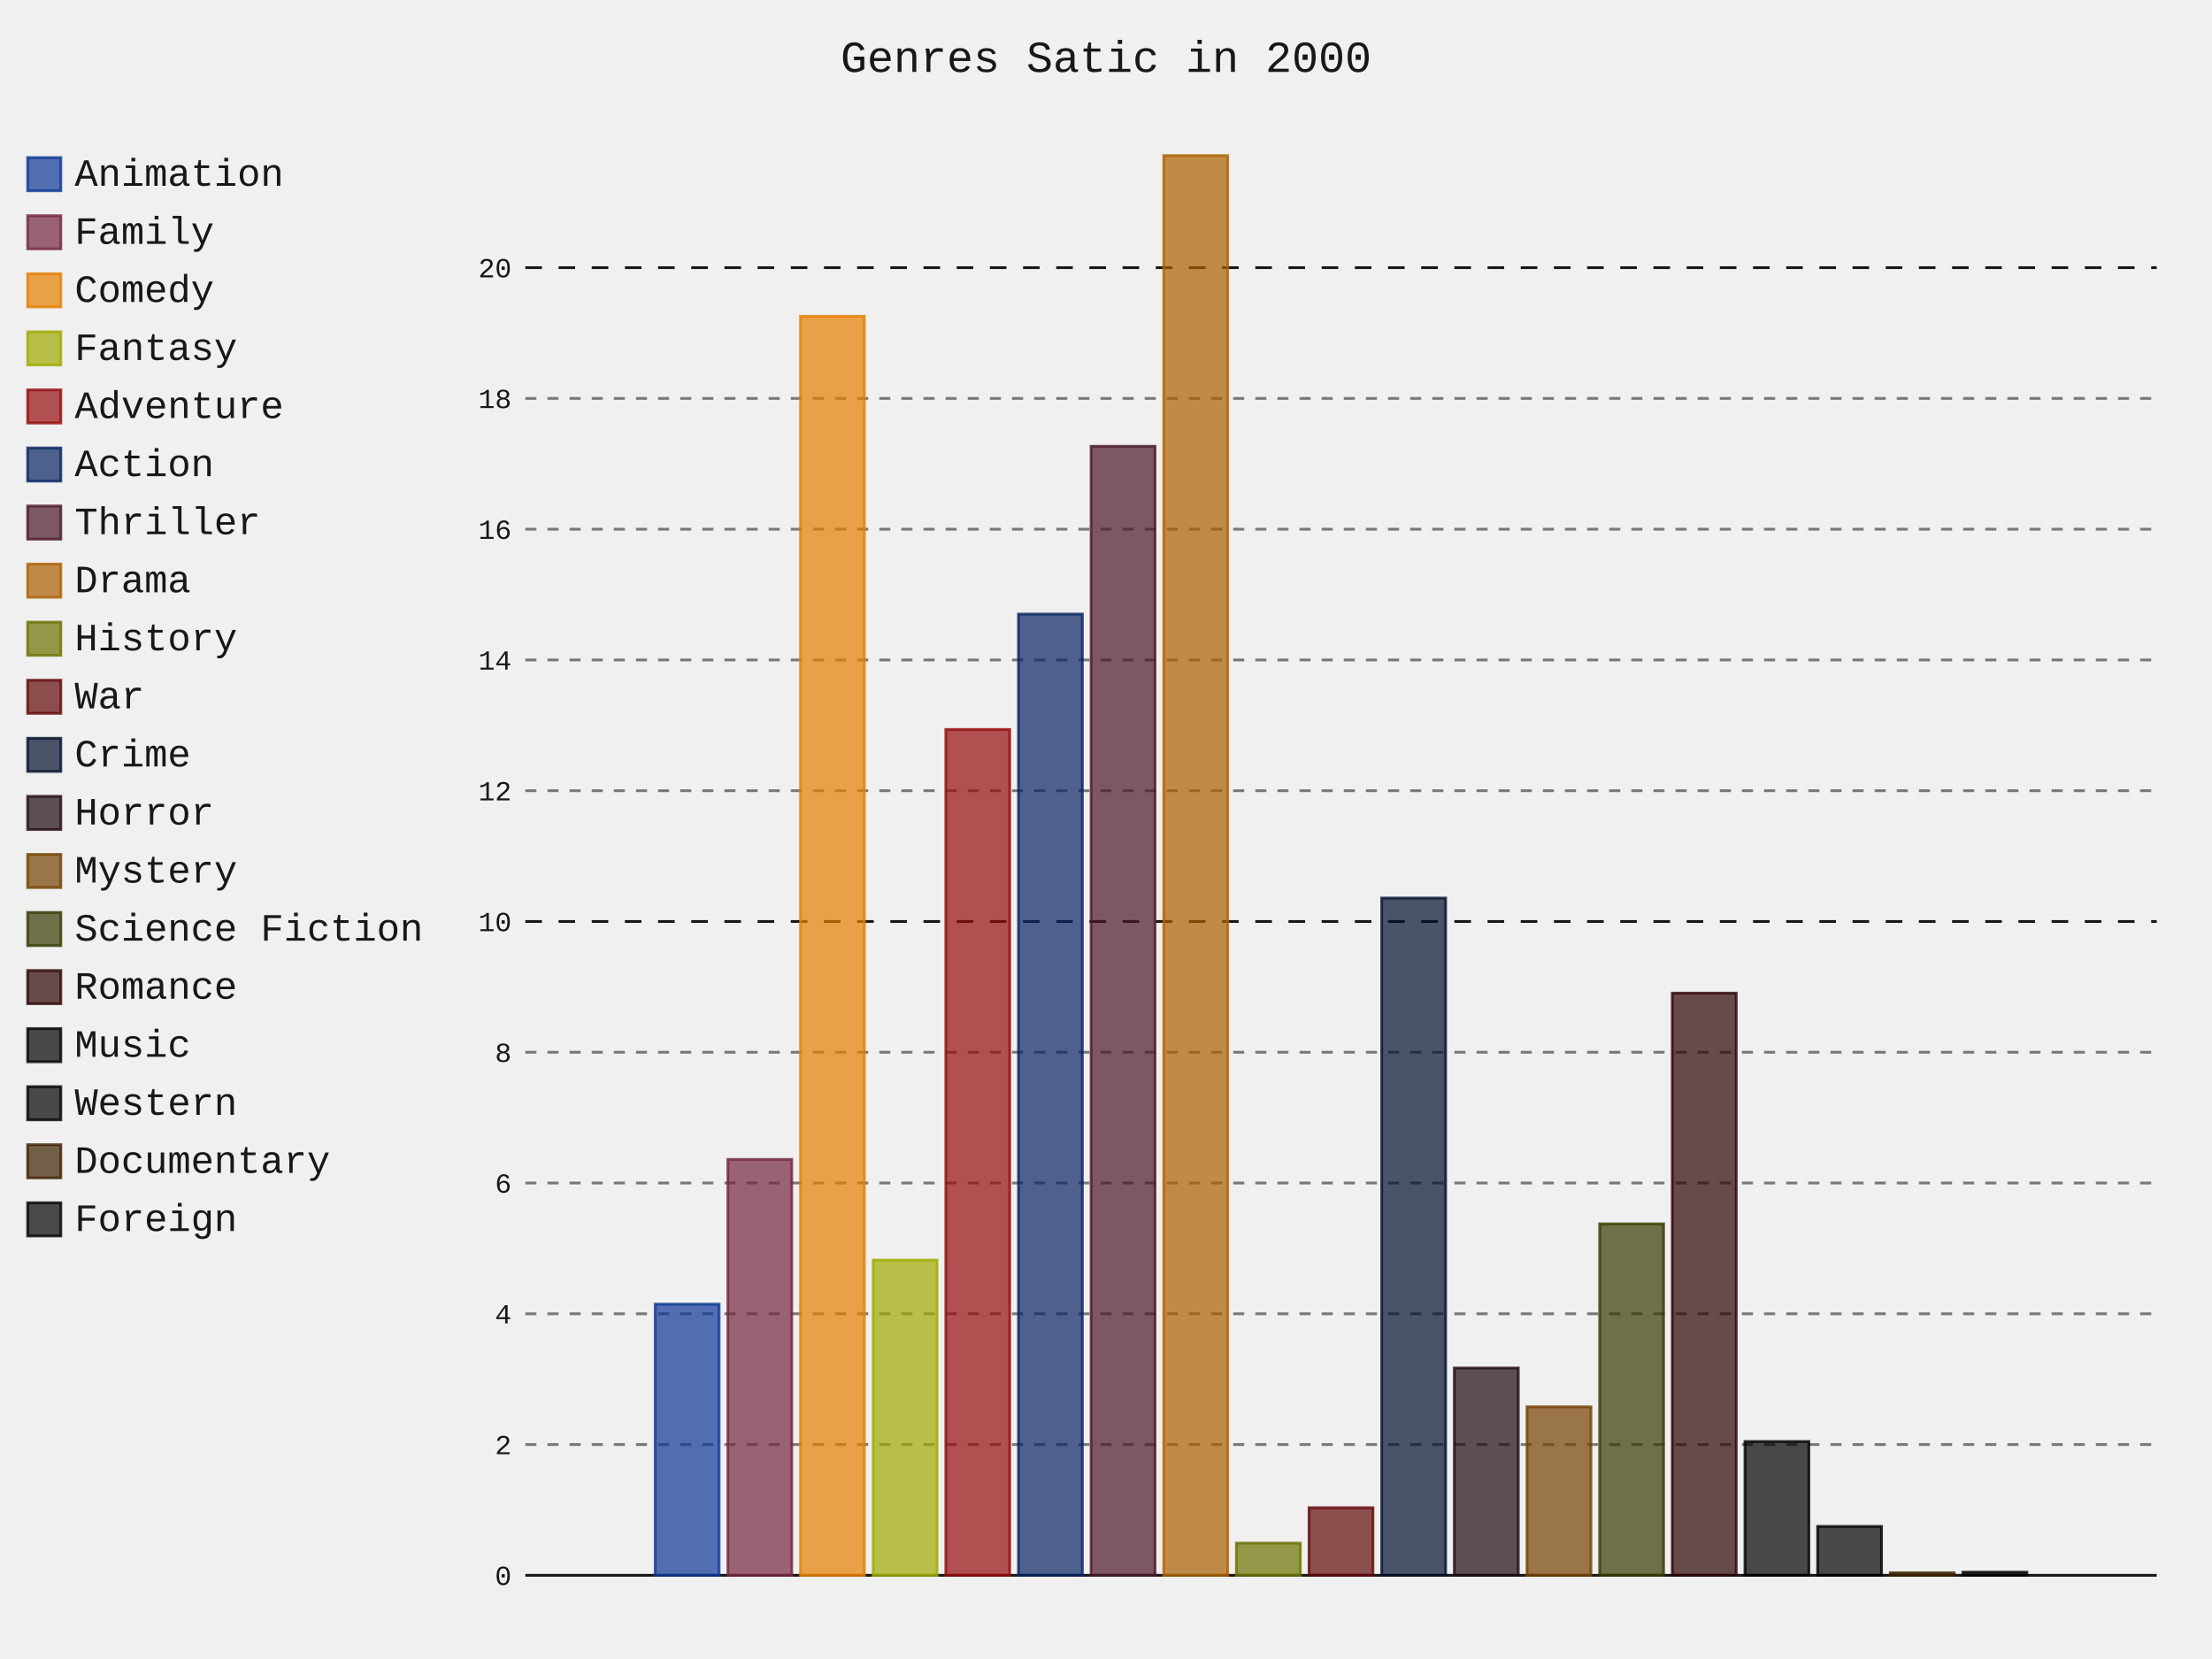
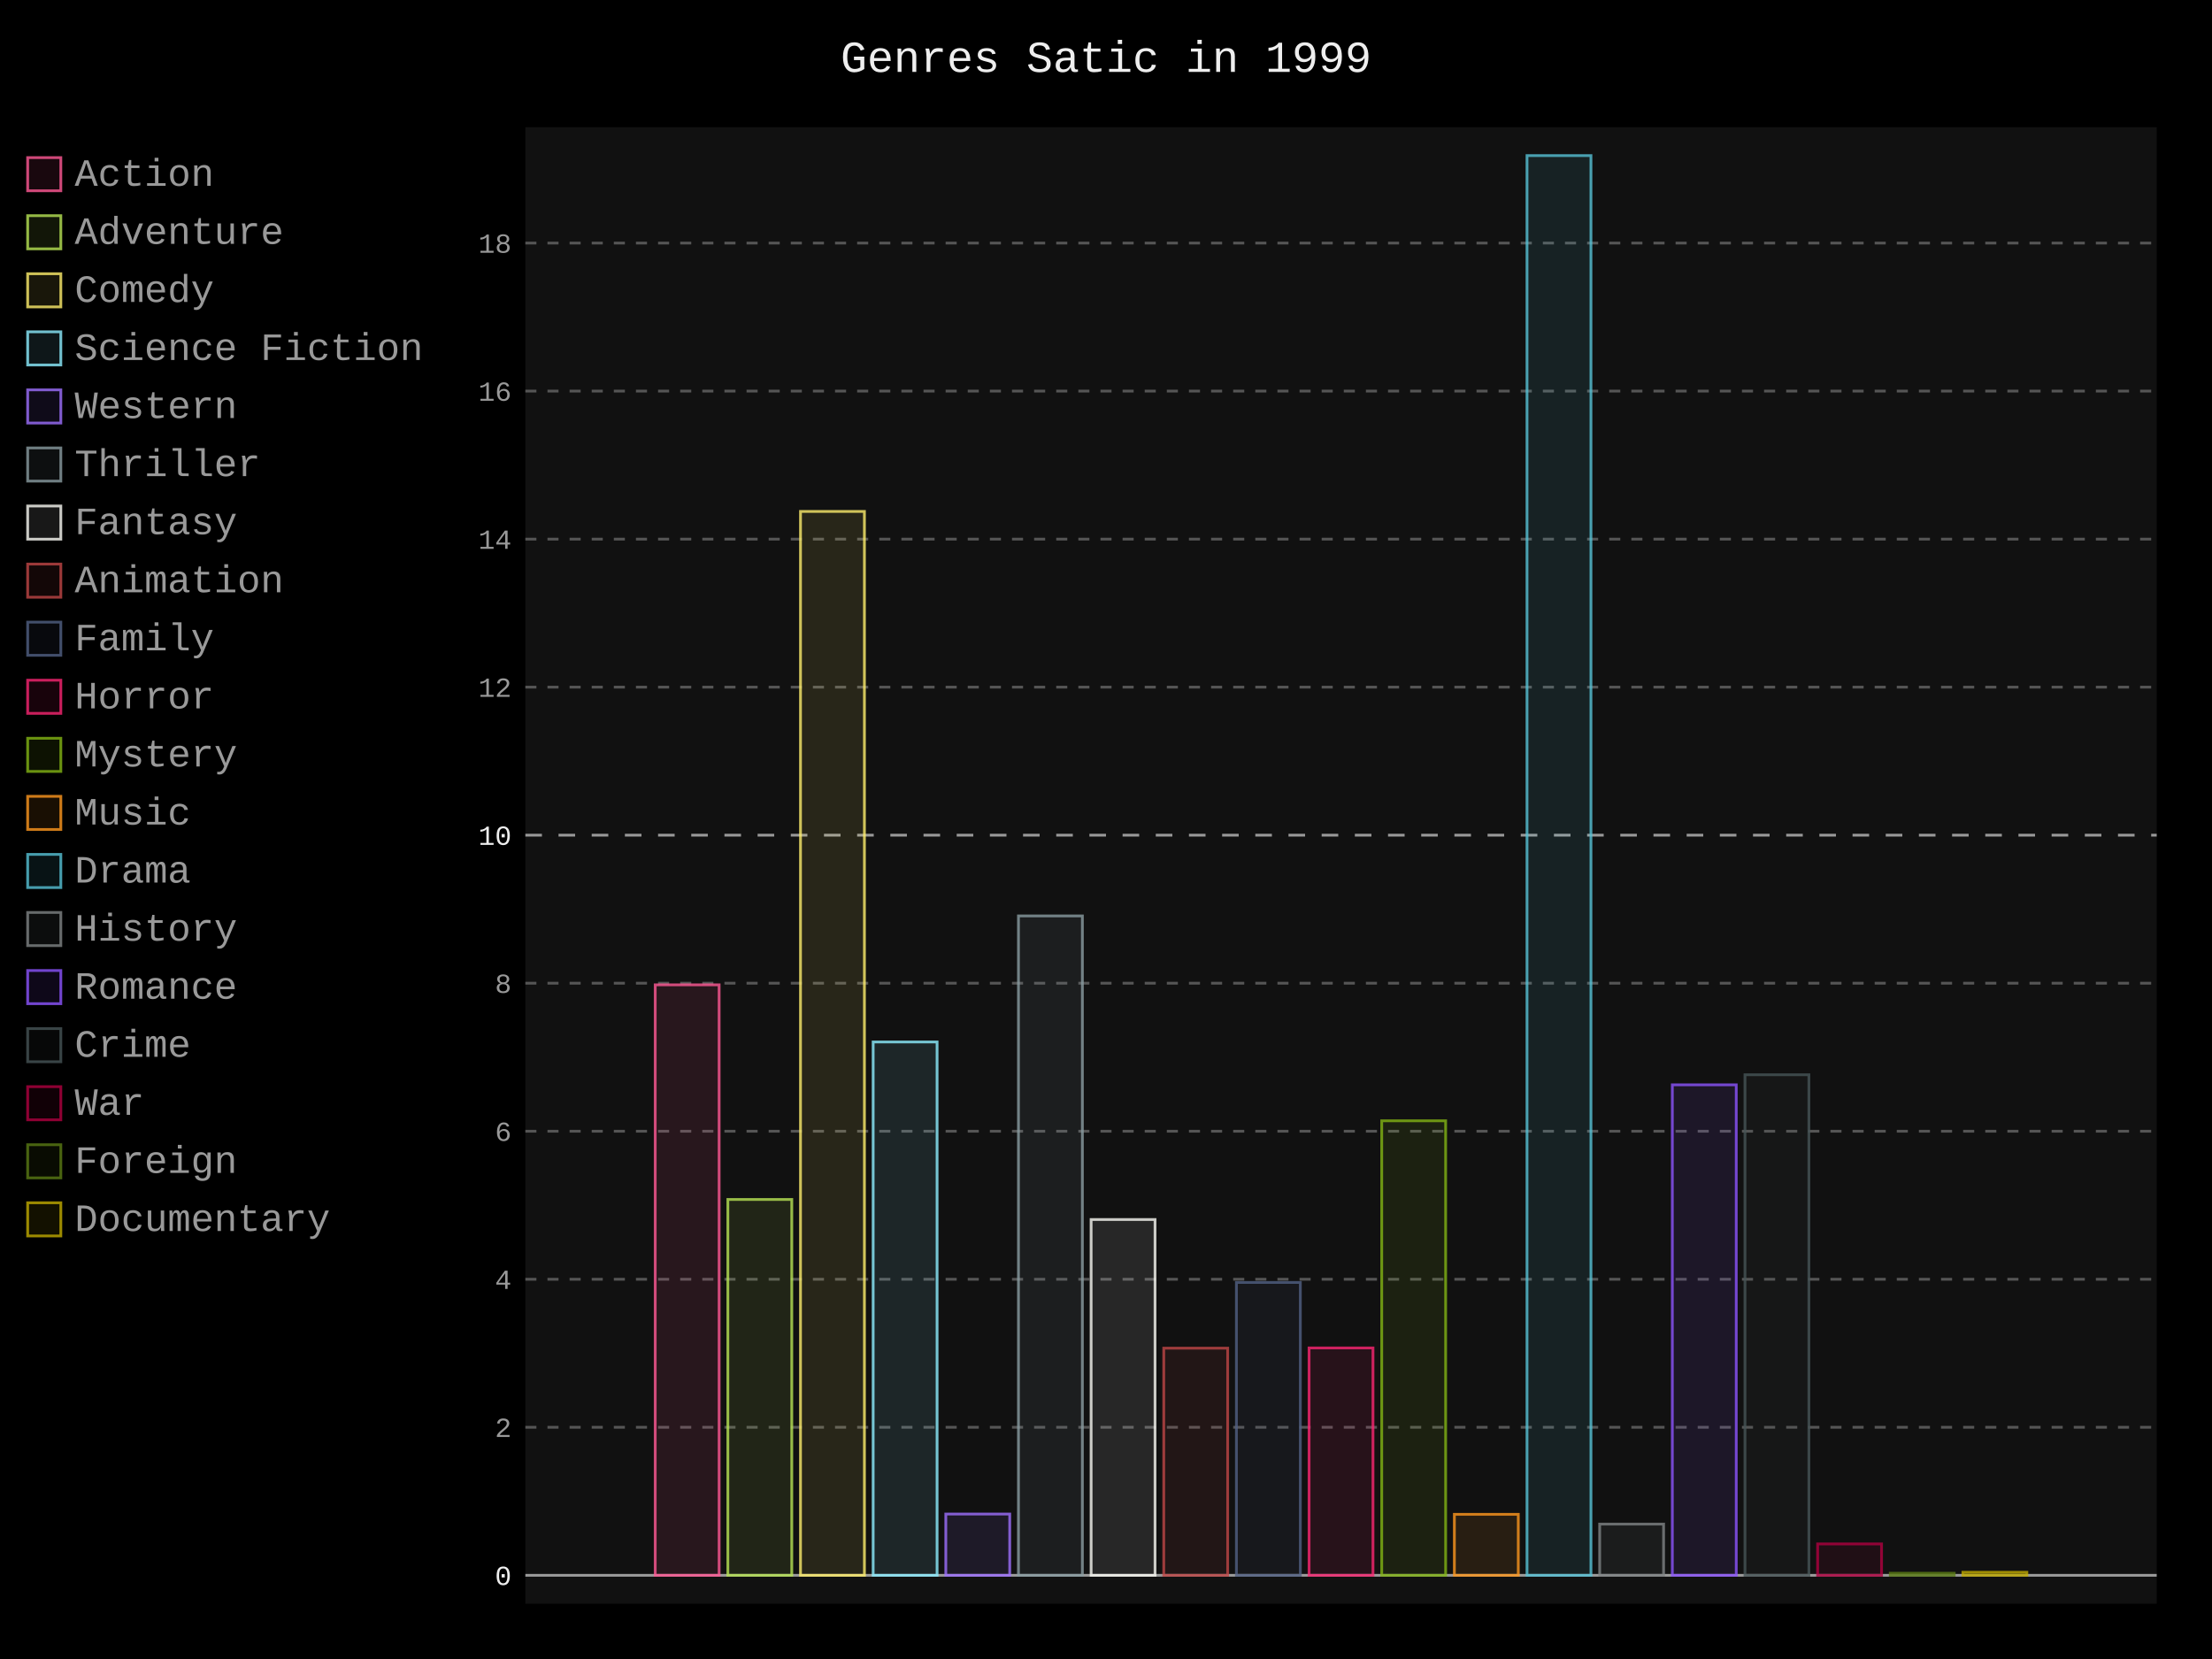
- <svg xmlns="http://www.w3.org/2000/svg" class="pygal-chart" id="chart-65fe7a00-359a-4807-9373-be10d2ad45ed" viewBox="0 0 800 600">
+ <svg xmlns="http://www.w3.org/2000/svg" class="pygal-chart" id="chart-8334d87b-c65d-4795-a3d1-0f77dc549c1e" viewBox="0 0 800 600">
  <defs>
-     <style type="text/css">#chart-65fe7a00-359a-4807-9373-be10d2ad45ed{-webkit-user-select:none;-webkit-font-smoothing:antialiased;font-family:Consolas,"Liberation Mono",Menlo,Courier,monospace}#chart-65fe7a00-359a-4807-9373-be10d2ad45ed .title{font-family:Consolas,"Liberation Mono",Menlo,Courier,monospace;font-size:16px}#chart-65fe7a00-359a-4807-9373-be10d2ad45ed .legends .legend text{font-family:Consolas,"Liberation Mono",Menlo,Courier,monospace;font-size:14px}#chart-65fe7a00-359a-4807-9373-be10d2ad45ed .axis text{font-family:Consolas,"Liberation Mono",Menlo,Courier,monospace;font-size:10px}#chart-65fe7a00-359a-4807-9373-be10d2ad45ed .axis text.major{font-family:Consolas,"Liberation Mono",Menlo,Courier,monospace;font-size:10px}#chart-65fe7a00-359a-4807-9373-be10d2ad45ed .text-overlay text.value{font-family:Consolas,"Liberation Mono",Menlo,Courier,monospace;font-size:16px}#chart-65fe7a00-359a-4807-9373-be10d2ad45ed .text-overlay text.label{font-family:Consolas,"Liberation Mono",Menlo,Courier,monospace;font-size:10px}#chart-65fe7a00-359a-4807-9373-be10d2ad45ed .tooltip{font-family:Consolas,"Liberation Mono",Menlo,Courier,monospace;font-size:14px}#chart-65fe7a00-359a-4807-9373-be10d2ad45ed text.no_data{font-family:Consolas,"Liberation Mono",Menlo,Courier,monospace;font-size:64px}
- #chart-65fe7a00-359a-4807-9373-be10d2ad45ed{background-color:transparent}#chart-65fe7a00-359a-4807-9373-be10d2ad45ed path,#chart-65fe7a00-359a-4807-9373-be10d2ad45ed line,#chart-65fe7a00-359a-4807-9373-be10d2ad45ed rect,#chart-65fe7a00-359a-4807-9373-be10d2ad45ed circle{-webkit-transition:150ms;-moz-transition:150ms;transition:150ms}#chart-65fe7a00-359a-4807-9373-be10d2ad45ed .graph &gt; .background{fill:transparent}#chart-65fe7a00-359a-4807-9373-be10d2ad45ed .plot &gt; .background{fill:rgba(240,240,240,0.7)}#chart-65fe7a00-359a-4807-9373-be10d2ad45ed .graph{fill:rgba(0,0,0,0.9)}#chart-65fe7a00-359a-4807-9373-be10d2ad45ed text.no_data{fill:rgba(0,0,0,0.9)}#chart-65fe7a00-359a-4807-9373-be10d2ad45ed .title{fill:rgba(0,0,0,0.9)}#chart-65fe7a00-359a-4807-9373-be10d2ad45ed .legends .legend text{fill:rgba(0,0,0,0.9)}#chart-65fe7a00-359a-4807-9373-be10d2ad45ed .legends .legend:hover text{fill:rgba(0,0,0,0.9)}#chart-65fe7a00-359a-4807-9373-be10d2ad45ed .axis .line{stroke:rgba(0,0,0,0.9)}#chart-65fe7a00-359a-4807-9373-be10d2ad45ed .axis .guide.line{stroke:rgba(0,0,0,0.5)}#chart-65fe7a00-359a-4807-9373-be10d2ad45ed .axis .major.line{stroke:rgba(0,0,0,0.9)}#chart-65fe7a00-359a-4807-9373-be10d2ad45ed .axis text.major{fill:rgba(0,0,0,0.9)}#chart-65fe7a00-359a-4807-9373-be10d2ad45ed .axis.y .guides:hover .guide.line,#chart-65fe7a00-359a-4807-9373-be10d2ad45ed .line-graph .axis.x .guides:hover .guide.line,#chart-65fe7a00-359a-4807-9373-be10d2ad45ed .stackedline-graph .axis.x .guides:hover .guide.line,#chart-65fe7a00-359a-4807-9373-be10d2ad45ed .xy-graph .axis.x .guides:hover .guide.line{stroke:rgba(0,0,0,0.9)}#chart-65fe7a00-359a-4807-9373-be10d2ad45ed .axis .guides:hover text{fill:rgba(0,0,0,0.9)}#chart-65fe7a00-359a-4807-9373-be10d2ad45ed .reactive{fill-opacity:.7;stroke-opacity:.8}#chart-65fe7a00-359a-4807-9373-be10d2ad45ed .ci{stroke:rgba(0,0,0,0.9)}#chart-65fe7a00-359a-4807-9373-be10d2ad45ed .reactive.active,#chart-65fe7a00-359a-4807-9373-be10d2ad45ed .active .reactive{fill-opacity:.8;stroke-opacity:.9;stroke-width:4}#chart-65fe7a00-359a-4807-9373-be10d2ad45ed .ci .reactive.active{stroke-width:1.5}#chart-65fe7a00-359a-4807-9373-be10d2ad45ed .series text{fill:rgba(0,0,0,0.9)}#chart-65fe7a00-359a-4807-9373-be10d2ad45ed .tooltip rect{fill:rgba(240,240,240,0.7);stroke:rgba(0,0,0,0.9);-webkit-transition:opacity 150ms;-moz-transition:opacity 150ms;transition:opacity 150ms}#chart-65fe7a00-359a-4807-9373-be10d2ad45ed .tooltip .label{fill:rgba(0,0,0,0.9)}#chart-65fe7a00-359a-4807-9373-be10d2ad45ed .tooltip .label{fill:rgba(0,0,0,0.9)}#chart-65fe7a00-359a-4807-9373-be10d2ad45ed .tooltip .legend{font-size:.8em;fill:rgba(0,0,0,0.5)}#chart-65fe7a00-359a-4807-9373-be10d2ad45ed .tooltip .x_label{font-size:.6em;fill:rgba(0,0,0,0.9)}#chart-65fe7a00-359a-4807-9373-be10d2ad45ed .tooltip .xlink{font-size:.5em;text-decoration:underline}#chart-65fe7a00-359a-4807-9373-be10d2ad45ed .tooltip .value{font-size:1.5em}#chart-65fe7a00-359a-4807-9373-be10d2ad45ed .bound{font-size:.5em}#chart-65fe7a00-359a-4807-9373-be10d2ad45ed .max-value{font-size:.75em;fill:rgba(0,0,0,0.5)}#chart-65fe7a00-359a-4807-9373-be10d2ad45ed .map-element{fill:rgba(240,240,240,0.7);stroke:rgba(0,0,0,0.5) !important}#chart-65fe7a00-359a-4807-9373-be10d2ad45ed .map-element .reactive{fill-opacity:inherit;stroke-opacity:inherit}#chart-65fe7a00-359a-4807-9373-be10d2ad45ed .color-0,#chart-65fe7a00-359a-4807-9373-be10d2ad45ed .color-0 a:visited{stroke:rgb(12,55,149);fill:rgb(12,55,149)}#chart-65fe7a00-359a-4807-9373-be10d2ad45ed .color-1,#chart-65fe7a00-359a-4807-9373-be10d2ad45ed .color-1 a:visited{stroke:rgb(117,38,65);fill:rgb(117,38,65)}#chart-65fe7a00-359a-4807-9373-be10d2ad45ed .color-2,#chart-65fe7a00-359a-4807-9373-be10d2ad45ed .color-2 a:visited{stroke:rgb(228,127,0);fill:rgb(228,127,0)}#chart-65fe7a00-359a-4807-9373-be10d2ad45ed .color-3,#chart-65fe7a00-359a-4807-9373-be10d2ad45ed .color-3 a:visited{stroke:rgb(159,170,0);fill:rgb(159,170,0)}#chart-65fe7a00-359a-4807-9373-be10d2ad45ed .color-4,#chart-65fe7a00-359a-4807-9373-be10d2ad45ed .color-4 a:visited{stroke:rgb(149,12,12);fill:rgb(149,12,12)}#chart-65fe7a00-359a-4807-9373-be10d2ad45ed .color-5,#chart-65fe7a00-359a-4807-9373-be10d2ad45ed .color-5 a:visited{stroke:rgb(8,36,97);fill:rgb(8,36,97)}#chart-65fe7a00-359a-4807-9373-be10d2ad45ed .color-6,#chart-65fe7a00-359a-4807-9373-be10d2ad45ed .color-6 a:visited{stroke:rgb(75,24,41);fill:rgb(75,24,41)}#chart-65fe7a00-359a-4807-9373-be10d2ad45ed .color-7,#chart-65fe7a00-359a-4807-9373-be10d2ad45ed .color-7 a:visited{stroke:rgb(172,96,0);fill:rgb(172,96,0)}#chart-65fe7a00-359a-4807-9373-be10d2ad45ed .color-8,#chart-65fe7a00-359a-4807-9373-be10d2ad45ed .color-8 a:visited{stroke:rgb(107,114,0);fill:rgb(107,114,0)}#chart-65fe7a00-359a-4807-9373-be10d2ad45ed .color-9,#chart-65fe7a00-359a-4807-9373-be10d2ad45ed .color-9 a:visited{stroke:rgb(97,8,8);fill:rgb(97,8,8)}#chart-65fe7a00-359a-4807-9373-be10d2ad45ed .color-10,#chart-65fe7a00-359a-4807-9373-be10d2ad45ed .color-10 a:visited{stroke:rgb(4,17,45);fill:rgb(4,17,45)}#chart-65fe7a00-359a-4807-9373-be10d2ad45ed .color-11,#chart-65fe7a00-359a-4807-9373-be10d2ad45ed .color-11 a:visited{stroke:rgb(32,10,18);fill:rgb(32,10,18)}#chart-65fe7a00-359a-4807-9373-be10d2ad45ed .color-12,#chart-65fe7a00-359a-4807-9373-be10d2ad45ed .color-12 a:visited{stroke:rgb(116,65,0);fill:rgb(116,65,0)}#chart-65fe7a00-359a-4807-9373-be10d2ad45ed .color-13,#chart-65fe7a00-359a-4807-9373-be10d2ad45ed .color-13 a:visited{stroke:rgb(54,58,0);fill:rgb(54,58,0)}#chart-65fe7a00-359a-4807-9373-be10d2ad45ed .color-14,#chart-65fe7a00-359a-4807-9373-be10d2ad45ed .color-14 a:visited{stroke:rgb(45,4,4);fill:rgb(45,4,4)}#chart-65fe7a00-359a-4807-9373-be10d2ad45ed .color-15,#chart-65fe7a00-359a-4807-9373-be10d2ad45ed .color-15 a:visited{stroke:rgb(0,0,0);fill:rgb(0,0,0)}#chart-65fe7a00-359a-4807-9373-be10d2ad45ed .color-16,#chart-65fe7a00-359a-4807-9373-be10d2ad45ed .color-16 a:visited{stroke:rgb(0,0,0);fill:rgb(0,0,0)}#chart-65fe7a00-359a-4807-9373-be10d2ad45ed .color-17,#chart-65fe7a00-359a-4807-9373-be10d2ad45ed .color-17 a:visited{stroke:rgb(60,33,0);fill:rgb(60,33,0)}#chart-65fe7a00-359a-4807-9373-be10d2ad45ed .color-18,#chart-65fe7a00-359a-4807-9373-be10d2ad45ed .color-18 a:visited{stroke:rgb(2,2,0);fill:rgb(2,2,0)}#chart-65fe7a00-359a-4807-9373-be10d2ad45ed .text-overlay .color-0 text{fill:black}#chart-65fe7a00-359a-4807-9373-be10d2ad45ed .text-overlay .color-1 text{fill:black}#chart-65fe7a00-359a-4807-9373-be10d2ad45ed .text-overlay .color-2 text{fill:black}#chart-65fe7a00-359a-4807-9373-be10d2ad45ed .text-overlay .color-3 text{fill:black}#chart-65fe7a00-359a-4807-9373-be10d2ad45ed .text-overlay .color-4 text{fill:black}#chart-65fe7a00-359a-4807-9373-be10d2ad45ed .text-overlay .color-5 text{fill:black}#chart-65fe7a00-359a-4807-9373-be10d2ad45ed .text-overlay .color-6 text{fill:black}#chart-65fe7a00-359a-4807-9373-be10d2ad45ed .text-overlay .color-7 text{fill:black}#chart-65fe7a00-359a-4807-9373-be10d2ad45ed .text-overlay .color-8 text{fill:black}#chart-65fe7a00-359a-4807-9373-be10d2ad45ed .text-overlay .color-9 text{fill:black}#chart-65fe7a00-359a-4807-9373-be10d2ad45ed .text-overlay .color-10 text{fill:white}#chart-65fe7a00-359a-4807-9373-be10d2ad45ed .text-overlay .color-11 text{fill:white}#chart-65fe7a00-359a-4807-9373-be10d2ad45ed .text-overlay .color-12 text{fill:black}#chart-65fe7a00-359a-4807-9373-be10d2ad45ed .text-overlay .color-13 text{fill:white}#chart-65fe7a00-359a-4807-9373-be10d2ad45ed .text-overlay .color-14 text{fill:white}#chart-65fe7a00-359a-4807-9373-be10d2ad45ed .text-overlay .color-15 text{fill:white}#chart-65fe7a00-359a-4807-9373-be10d2ad45ed .text-overlay .color-16 text{fill:white}#chart-65fe7a00-359a-4807-9373-be10d2ad45ed .text-overlay .color-17 text{fill:white}#chart-65fe7a00-359a-4807-9373-be10d2ad45ed .text-overlay .color-18 text{fill:white}
- #chart-65fe7a00-359a-4807-9373-be10d2ad45ed text.no_data{text-anchor:middle}#chart-65fe7a00-359a-4807-9373-be10d2ad45ed .guide.line{fill:none}#chart-65fe7a00-359a-4807-9373-be10d2ad45ed .centered{text-anchor:middle}#chart-65fe7a00-359a-4807-9373-be10d2ad45ed .title{text-anchor:middle}#chart-65fe7a00-359a-4807-9373-be10d2ad45ed .legends .legend text{fill-opacity:1}#chart-65fe7a00-359a-4807-9373-be10d2ad45ed .axis.x text{text-anchor:middle}#chart-65fe7a00-359a-4807-9373-be10d2ad45ed .axis.x:not(.web) text[transform]{text-anchor:start}#chart-65fe7a00-359a-4807-9373-be10d2ad45ed .axis.x:not(.web) text[transform].backwards{text-anchor:end}#chart-65fe7a00-359a-4807-9373-be10d2ad45ed .axis.y text{text-anchor:end}#chart-65fe7a00-359a-4807-9373-be10d2ad45ed .axis.y text[transform].backwards{text-anchor:start}#chart-65fe7a00-359a-4807-9373-be10d2ad45ed .axis.y2 text{text-anchor:start}#chart-65fe7a00-359a-4807-9373-be10d2ad45ed .axis.y2 text[transform].backwards{text-anchor:end}#chart-65fe7a00-359a-4807-9373-be10d2ad45ed .axis .guide.line{stroke-dasharray:4,4}#chart-65fe7a00-359a-4807-9373-be10d2ad45ed .axis .major.guide.line{stroke-dasharray:6,6}#chart-65fe7a00-359a-4807-9373-be10d2ad45ed .horizontal .axis.y .guide.line,#chart-65fe7a00-359a-4807-9373-be10d2ad45ed .horizontal .axis.y2 .guide.line,#chart-65fe7a00-359a-4807-9373-be10d2ad45ed .vertical .axis.x .guide.line{opacity:0}#chart-65fe7a00-359a-4807-9373-be10d2ad45ed .horizontal .axis.always_show .guide.line,#chart-65fe7a00-359a-4807-9373-be10d2ad45ed .vertical .axis.always_show .guide.line{opacity:1 !important}#chart-65fe7a00-359a-4807-9373-be10d2ad45ed .axis.y .guides:hover .guide.line,#chart-65fe7a00-359a-4807-9373-be10d2ad45ed .axis.y2 .guides:hover .guide.line,#chart-65fe7a00-359a-4807-9373-be10d2ad45ed .axis.x .guides:hover .guide.line{opacity:1}#chart-65fe7a00-359a-4807-9373-be10d2ad45ed .axis .guides:hover text{opacity:1}#chart-65fe7a00-359a-4807-9373-be10d2ad45ed .nofill{fill:none}#chart-65fe7a00-359a-4807-9373-be10d2ad45ed .subtle-fill{fill-opacity:.2}#chart-65fe7a00-359a-4807-9373-be10d2ad45ed .dot{stroke-width:1px;fill-opacity:1}#chart-65fe7a00-359a-4807-9373-be10d2ad45ed .dot.active{stroke-width:5px}#chart-65fe7a00-359a-4807-9373-be10d2ad45ed .dot.negative{fill:transparent}#chart-65fe7a00-359a-4807-9373-be10d2ad45ed text,#chart-65fe7a00-359a-4807-9373-be10d2ad45ed tspan{stroke:none !important}#chart-65fe7a00-359a-4807-9373-be10d2ad45ed .series text.active{opacity:1}#chart-65fe7a00-359a-4807-9373-be10d2ad45ed .tooltip rect{fill-opacity:.95;stroke-width:.5}#chart-65fe7a00-359a-4807-9373-be10d2ad45ed .tooltip text{fill-opacity:1}#chart-65fe7a00-359a-4807-9373-be10d2ad45ed .showable{visibility:hidden}#chart-65fe7a00-359a-4807-9373-be10d2ad45ed .showable.shown{visibility:visible}#chart-65fe7a00-359a-4807-9373-be10d2ad45ed .gauge-background{fill:rgba(229,229,229,1);stroke:none}#chart-65fe7a00-359a-4807-9373-be10d2ad45ed .bg-lines{stroke:transparent;stroke-width:2px}</style>
+     <style type="text/css">#chart-8334d87b-c65d-4795-a3d1-0f77dc549c1e{-webkit-user-select:none;-webkit-font-smoothing:antialiased;font-family:Consolas,"Liberation Mono",Menlo,Courier,monospace}#chart-8334d87b-c65d-4795-a3d1-0f77dc549c1e .title{font-family:Consolas,"Liberation Mono",Menlo,Courier,monospace;font-size:16px}#chart-8334d87b-c65d-4795-a3d1-0f77dc549c1e .legends .legend text{font-family:Consolas,"Liberation Mono",Menlo,Courier,monospace;font-size:14px}#chart-8334d87b-c65d-4795-a3d1-0f77dc549c1e .axis text{font-family:Consolas,"Liberation Mono",Menlo,Courier,monospace;font-size:10px}#chart-8334d87b-c65d-4795-a3d1-0f77dc549c1e .axis text.major{font-family:Consolas,"Liberation Mono",Menlo,Courier,monospace;font-size:10px}#chart-8334d87b-c65d-4795-a3d1-0f77dc549c1e .text-overlay text.value{font-family:Consolas,"Liberation Mono",Menlo,Courier,monospace;font-size:16px}#chart-8334d87b-c65d-4795-a3d1-0f77dc549c1e .text-overlay text.label{font-family:Consolas,"Liberation Mono",Menlo,Courier,monospace;font-size:10px}#chart-8334d87b-c65d-4795-a3d1-0f77dc549c1e .tooltip{font-family:Consolas,"Liberation Mono",Menlo,Courier,monospace;font-size:14px}#chart-8334d87b-c65d-4795-a3d1-0f77dc549c1e text.no_data{font-family:Consolas,"Liberation Mono",Menlo,Courier,monospace;font-size:64px}
+ #chart-8334d87b-c65d-4795-a3d1-0f77dc549c1e{background-color:black}#chart-8334d87b-c65d-4795-a3d1-0f77dc549c1e path,#chart-8334d87b-c65d-4795-a3d1-0f77dc549c1e line,#chart-8334d87b-c65d-4795-a3d1-0f77dc549c1e rect,#chart-8334d87b-c65d-4795-a3d1-0f77dc549c1e circle{-webkit-transition:1s ease-out;-moz-transition:1s ease-out;transition:1s ease-out}#chart-8334d87b-c65d-4795-a3d1-0f77dc549c1e .graph &gt; .background{fill:black}#chart-8334d87b-c65d-4795-a3d1-0f77dc549c1e .plot &gt; .background{fill:#111}#chart-8334d87b-c65d-4795-a3d1-0f77dc549c1e .graph{fill:#999}#chart-8334d87b-c65d-4795-a3d1-0f77dc549c1e text.no_data{fill:#eee}#chart-8334d87b-c65d-4795-a3d1-0f77dc549c1e .title{fill:#eee}#chart-8334d87b-c65d-4795-a3d1-0f77dc549c1e .legends .legend text{fill:#999}#chart-8334d87b-c65d-4795-a3d1-0f77dc549c1e .legends .legend:hover text{fill:#eee}#chart-8334d87b-c65d-4795-a3d1-0f77dc549c1e .axis .line{stroke:#eee}#chart-8334d87b-c65d-4795-a3d1-0f77dc549c1e .axis .guide.line{stroke:#555}#chart-8334d87b-c65d-4795-a3d1-0f77dc549c1e .axis .major.line{stroke:#999}#chart-8334d87b-c65d-4795-a3d1-0f77dc549c1e .axis text.major{fill:#eee}#chart-8334d87b-c65d-4795-a3d1-0f77dc549c1e .axis.y .guides:hover .guide.line,#chart-8334d87b-c65d-4795-a3d1-0f77dc549c1e .line-graph .axis.x .guides:hover .guide.line,#chart-8334d87b-c65d-4795-a3d1-0f77dc549c1e .stackedline-graph .axis.x .guides:hover .guide.line,#chart-8334d87b-c65d-4795-a3d1-0f77dc549c1e .xy-graph .axis.x .guides:hover .guide.line{stroke:#eee}#chart-8334d87b-c65d-4795-a3d1-0f77dc549c1e .axis .guides:hover text{fill:#eee}#chart-8334d87b-c65d-4795-a3d1-0f77dc549c1e .reactive{fill-opacity:.1;stroke-opacity:.8}#chart-8334d87b-c65d-4795-a3d1-0f77dc549c1e .ci{stroke:#999}#chart-8334d87b-c65d-4795-a3d1-0f77dc549c1e .reactive.active,#chart-8334d87b-c65d-4795-a3d1-0f77dc549c1e .active .reactive{fill-opacity:.75;stroke-opacity:.9;stroke-width:4}#chart-8334d87b-c65d-4795-a3d1-0f77dc549c1e .ci .reactive.active{stroke-width:1.5}#chart-8334d87b-c65d-4795-a3d1-0f77dc549c1e .series text{fill:#eee}#chart-8334d87b-c65d-4795-a3d1-0f77dc549c1e .tooltip rect{fill:#111;stroke:#eee;-webkit-transition:opacity 1s ease-out;-moz-transition:opacity 1s ease-out;transition:opacity 1s ease-out}#chart-8334d87b-c65d-4795-a3d1-0f77dc549c1e .tooltip .label{fill:#999}#chart-8334d87b-c65d-4795-a3d1-0f77dc549c1e .tooltip .label{fill:#999}#chart-8334d87b-c65d-4795-a3d1-0f77dc549c1e .tooltip .legend{font-size:.8em;fill:#555}#chart-8334d87b-c65d-4795-a3d1-0f77dc549c1e .tooltip .x_label{font-size:.6em;fill:#eee}#chart-8334d87b-c65d-4795-a3d1-0f77dc549c1e .tooltip .xlink{font-size:.5em;text-decoration:underline}#chart-8334d87b-c65d-4795-a3d1-0f77dc549c1e .tooltip .value{font-size:1.5em}#chart-8334d87b-c65d-4795-a3d1-0f77dc549c1e .bound{font-size:.5em}#chart-8334d87b-c65d-4795-a3d1-0f77dc549c1e .max-value{font-size:.75em;fill:#555}#chart-8334d87b-c65d-4795-a3d1-0f77dc549c1e .map-element{fill:#111;stroke:#555 !important}#chart-8334d87b-c65d-4795-a3d1-0f77dc549c1e .map-element .reactive{fill-opacity:inherit;stroke-opacity:inherit}#chart-8334d87b-c65d-4795-a3d1-0f77dc549c1e .color-0,#chart-8334d87b-c65d-4795-a3d1-0f77dc549c1e .color-0 a:visited{stroke:#ff5995;fill:#ff5995}#chart-8334d87b-c65d-4795-a3d1-0f77dc549c1e .color-1,#chart-8334d87b-c65d-4795-a3d1-0f77dc549c1e .color-1 a:visited{stroke:#b6e354;fill:#b6e354}#chart-8334d87b-c65d-4795-a3d1-0f77dc549c1e .color-2,#chart-8334d87b-c65d-4795-a3d1-0f77dc549c1e .color-2 a:visited{stroke:#feed6c;fill:#feed6c}#chart-8334d87b-c65d-4795-a3d1-0f77dc549c1e .color-3,#chart-8334d87b-c65d-4795-a3d1-0f77dc549c1e .color-3 a:visited{stroke:#8cedff;fill:#8cedff}#chart-8334d87b-c65d-4795-a3d1-0f77dc549c1e .color-4,#chart-8334d87b-c65d-4795-a3d1-0f77dc549c1e .color-4 a:visited{stroke:#9e6ffe;fill:#9e6ffe}#chart-8334d87b-c65d-4795-a3d1-0f77dc549c1e .color-5,#chart-8334d87b-c65d-4795-a3d1-0f77dc549c1e .color-5 a:visited{stroke:#899ca1;fill:#899ca1}#chart-8334d87b-c65d-4795-a3d1-0f77dc549c1e .color-6,#chart-8334d87b-c65d-4795-a3d1-0f77dc549c1e .color-6 a:visited{stroke:#f8f8f2;fill:#f8f8f2}#chart-8334d87b-c65d-4795-a3d1-0f77dc549c1e .color-7,#chart-8334d87b-c65d-4795-a3d1-0f77dc549c1e .color-7 a:visited{stroke:#bf4646;fill:#bf4646}#chart-8334d87b-c65d-4795-a3d1-0f77dc549c1e .color-8,#chart-8334d87b-c65d-4795-a3d1-0f77dc549c1e .color-8 a:visited{stroke:#516083;fill:#516083}#chart-8334d87b-c65d-4795-a3d1-0f77dc549c1e .color-9,#chart-8334d87b-c65d-4795-a3d1-0f77dc549c1e .color-9 a:visited{stroke:#f92672;fill:#f92672}#chart-8334d87b-c65d-4795-a3d1-0f77dc549c1e .color-10,#chart-8334d87b-c65d-4795-a3d1-0f77dc549c1e .color-10 a:visited{stroke:#82b414;fill:#82b414}#chart-8334d87b-c65d-4795-a3d1-0f77dc549c1e .color-11,#chart-8334d87b-c65d-4795-a3d1-0f77dc549c1e .color-11 a:visited{stroke:#fd971f;fill:#fd971f}#chart-8334d87b-c65d-4795-a3d1-0f77dc549c1e .color-12,#chart-8334d87b-c65d-4795-a3d1-0f77dc549c1e .color-12 a:visited{stroke:#56c2d6;fill:#56c2d6}#chart-8334d87b-c65d-4795-a3d1-0f77dc549c1e .color-13,#chart-8334d87b-c65d-4795-a3d1-0f77dc549c1e .color-13 a:visited{stroke:#808384;fill:#808384}#chart-8334d87b-c65d-4795-a3d1-0f77dc549c1e .color-14,#chart-8334d87b-c65d-4795-a3d1-0f77dc549c1e .color-14 a:visited{stroke:#8c54fe;fill:#8c54fe}#chart-8334d87b-c65d-4795-a3d1-0f77dc549c1e .color-15,#chart-8334d87b-c65d-4795-a3d1-0f77dc549c1e .color-15 a:visited{stroke:#465457;fill:#465457}#chart-8334d87b-c65d-4795-a3d1-0f77dc549c1e .color-16,#chart-8334d87b-c65d-4795-a3d1-0f77dc549c1e .color-16 a:visited{stroke:#b00040;fill:#b00040}#chart-8334d87b-c65d-4795-a3d1-0f77dc549c1e .color-17,#chart-8334d87b-c65d-4795-a3d1-0f77dc549c1e .color-17 a:visited{stroke:#5a7b14;fill:#5a7b14}#chart-8334d87b-c65d-4795-a3d1-0f77dc549c1e .color-18,#chart-8334d87b-c65d-4795-a3d1-0f77dc549c1e .color-18 a:visited{stroke:#c0aa01;fill:#c0aa01}#chart-8334d87b-c65d-4795-a3d1-0f77dc549c1e .text-overlay .color-0 text{fill:black}#chart-8334d87b-c65d-4795-a3d1-0f77dc549c1e .text-overlay .color-1 text{fill:black}#chart-8334d87b-c65d-4795-a3d1-0f77dc549c1e .text-overlay .color-2 text{fill:black}#chart-8334d87b-c65d-4795-a3d1-0f77dc549c1e .text-overlay .color-3 text{fill:black}#chart-8334d87b-c65d-4795-a3d1-0f77dc549c1e .text-overlay .color-4 text{fill:black}#chart-8334d87b-c65d-4795-a3d1-0f77dc549c1e .text-overlay .color-5 text{fill:black}#chart-8334d87b-c65d-4795-a3d1-0f77dc549c1e .text-overlay .color-6 text{fill:black}#chart-8334d87b-c65d-4795-a3d1-0f77dc549c1e .text-overlay .color-7 text{fill:black}#chart-8334d87b-c65d-4795-a3d1-0f77dc549c1e .text-overlay .color-8 text{fill:black}#chart-8334d87b-c65d-4795-a3d1-0f77dc549c1e .text-overlay .color-9 text{fill:black}#chart-8334d87b-c65d-4795-a3d1-0f77dc549c1e .text-overlay .color-10 text{fill:black}#chart-8334d87b-c65d-4795-a3d1-0f77dc549c1e .text-overlay .color-11 text{fill:black}#chart-8334d87b-c65d-4795-a3d1-0f77dc549c1e .text-overlay .color-12 text{fill:black}#chart-8334d87b-c65d-4795-a3d1-0f77dc549c1e .text-overlay .color-13 text{fill:black}#chart-8334d87b-c65d-4795-a3d1-0f77dc549c1e .text-overlay .color-14 text{fill:black}#chart-8334d87b-c65d-4795-a3d1-0f77dc549c1e .text-overlay .color-15 text{fill:black}#chart-8334d87b-c65d-4795-a3d1-0f77dc549c1e .text-overlay .color-16 text{fill:black}#chart-8334d87b-c65d-4795-a3d1-0f77dc549c1e .text-overlay .color-17 text{fill:black}#chart-8334d87b-c65d-4795-a3d1-0f77dc549c1e .text-overlay .color-18 text{fill:black}
+ #chart-8334d87b-c65d-4795-a3d1-0f77dc549c1e text.no_data{text-anchor:middle}#chart-8334d87b-c65d-4795-a3d1-0f77dc549c1e .guide.line{fill:none}#chart-8334d87b-c65d-4795-a3d1-0f77dc549c1e .centered{text-anchor:middle}#chart-8334d87b-c65d-4795-a3d1-0f77dc549c1e .title{text-anchor:middle}#chart-8334d87b-c65d-4795-a3d1-0f77dc549c1e .legends .legend text{fill-opacity:1}#chart-8334d87b-c65d-4795-a3d1-0f77dc549c1e .axis.x text{text-anchor:middle}#chart-8334d87b-c65d-4795-a3d1-0f77dc549c1e .axis.x:not(.web) text[transform]{text-anchor:start}#chart-8334d87b-c65d-4795-a3d1-0f77dc549c1e .axis.x:not(.web) text[transform].backwards{text-anchor:end}#chart-8334d87b-c65d-4795-a3d1-0f77dc549c1e .axis.y text{text-anchor:end}#chart-8334d87b-c65d-4795-a3d1-0f77dc549c1e .axis.y text[transform].backwards{text-anchor:start}#chart-8334d87b-c65d-4795-a3d1-0f77dc549c1e .axis.y2 text{text-anchor:start}#chart-8334d87b-c65d-4795-a3d1-0f77dc549c1e .axis.y2 text[transform].backwards{text-anchor:end}#chart-8334d87b-c65d-4795-a3d1-0f77dc549c1e .axis .guide.line{stroke-dasharray:4,4}#chart-8334d87b-c65d-4795-a3d1-0f77dc549c1e .axis .major.guide.line{stroke-dasharray:6,6}#chart-8334d87b-c65d-4795-a3d1-0f77dc549c1e .horizontal .axis.y .guide.line,#chart-8334d87b-c65d-4795-a3d1-0f77dc549c1e .horizontal .axis.y2 .guide.line,#chart-8334d87b-c65d-4795-a3d1-0f77dc549c1e .vertical .axis.x .guide.line{opacity:0}#chart-8334d87b-c65d-4795-a3d1-0f77dc549c1e .horizontal .axis.always_show .guide.line,#chart-8334d87b-c65d-4795-a3d1-0f77dc549c1e .vertical .axis.always_show .guide.line{opacity:1 !important}#chart-8334d87b-c65d-4795-a3d1-0f77dc549c1e .axis.y .guides:hover .guide.line,#chart-8334d87b-c65d-4795-a3d1-0f77dc549c1e .axis.y2 .guides:hover .guide.line,#chart-8334d87b-c65d-4795-a3d1-0f77dc549c1e .axis.x .guides:hover .guide.line{opacity:1}#chart-8334d87b-c65d-4795-a3d1-0f77dc549c1e .axis .guides:hover text{opacity:1}#chart-8334d87b-c65d-4795-a3d1-0f77dc549c1e .nofill{fill:none}#chart-8334d87b-c65d-4795-a3d1-0f77dc549c1e .subtle-fill{fill-opacity:.2}#chart-8334d87b-c65d-4795-a3d1-0f77dc549c1e .dot{stroke-width:1px;fill-opacity:1}#chart-8334d87b-c65d-4795-a3d1-0f77dc549c1e .dot.active{stroke-width:5px}#chart-8334d87b-c65d-4795-a3d1-0f77dc549c1e .dot.negative{fill:transparent}#chart-8334d87b-c65d-4795-a3d1-0f77dc549c1e text,#chart-8334d87b-c65d-4795-a3d1-0f77dc549c1e tspan{stroke:none !important}#chart-8334d87b-c65d-4795-a3d1-0f77dc549c1e .series text.active{opacity:1}#chart-8334d87b-c65d-4795-a3d1-0f77dc549c1e .tooltip rect{fill-opacity:.95;stroke-width:.5}#chart-8334d87b-c65d-4795-a3d1-0f77dc549c1e .tooltip text{fill-opacity:1}#chart-8334d87b-c65d-4795-a3d1-0f77dc549c1e .showable{visibility:hidden}#chart-8334d87b-c65d-4795-a3d1-0f77dc549c1e .showable.shown{visibility:visible}#chart-8334d87b-c65d-4795-a3d1-0f77dc549c1e .gauge-background{fill:rgba(229,229,229,1);stroke:none}#chart-8334d87b-c65d-4795-a3d1-0f77dc549c1e .bg-lines{stroke:black;stroke-width:2px}</style>
  </defs>
  <g class="graph bar-graph vertical">
    <rect class="background" height="600" width="800" x="0" y="0" />
    <g class="plot" transform="translate(190, 46)">
      <rect class="background" height="534" width="590.0" x="0" y="0" />
      <g class="axis y always_show">
        <g class="guides">
          <path class="axis major line" d="M0 523.731 h590" />
          <text class="major" x="-5" y="527.231">0</text>
        </g>
        <g class="guides">
-           <path class="guide line" d="M0 476.438 h590" />
-           <text class="" x="-5" y="479.938">2</text>
-         </g>
-         <g class="guides">
-           <path class="guide line" d="M0 429.145 h590" />
-           <text class="" x="-5" y="432.645">4</text>
-         </g>
-         <g class="guides">
-           <path class="guide line" d="M0 381.851 h590" />
-           <text class="" x="-5" y="385.351">6</text>
-         </g>
-         <g class="guides">
-           <path class="guide line" d="M0 334.558 h590" />
-           <text class="" x="-5" y="338.058">8</text>
-         </g>
-         <g class="guides">
-           <path class="major guide line" d="M0 287.265 h590" />
-           <text class="major" x="-5" y="290.765">10</text>
-         </g>
-         <g class="guides">
-           <path class="guide line" d="M0 239.972 h590" />
-           <text class="" x="-5" y="243.472">12</text>
-         </g>
-         <g class="guides">
-           <path class="guide line" d="M0 192.679 h590" />
-           <text class="" x="-5" y="196.179">14</text>
-         </g>
-         <g class="guides">
-           <path class="guide line" d="M0 145.386 h590" />
-           <text class="" x="-5" y="148.886">16</text>
-         </g>
-         <g class="guides">
-           <path class="guide line" d="M0 98.093 h590" />
-           <text class="" x="-5" y="101.593">18</text>
-         </g>
-         <g class="guides">
-           <path class="major guide line" d="M0 50.8 h590" />
-           <text class="major" x="-5" y="54.3">20</text>
+           <path class="guide line" d="M0 470.195 h590" />
+           <text class="" x="-5" y="473.695">2</text>
+         </g>
+         <g class="guides">
+           <path class="guide line" d="M0 416.659 h590" />
+           <text class="" x="-5" y="420.159">4</text>
+         </g>
+         <g class="guides">
+           <path class="guide line" d="M0 363.123 h590" />
+           <text class="" x="-5" y="366.623">6</text>
+         </g>
+         <g class="guides">
+           <path class="guide line" d="M0 309.588 h590" />
+           <text class="" x="-5" y="313.088">8</text>
+         </g>
+         <g class="guides">
+           <path class="major guide line" d="M0 256.052 h590" />
+           <text class="major" x="-5" y="259.552">10</text>
+         </g>
+         <g class="guides">
+           <path class="guide line" d="M0 202.516 h590" />
+           <text class="" x="-5" y="206.016">12</text>
+         </g>
+         <g class="guides">
+           <path class="guide line" d="M0 148.98 h590" />
+           <text class="" x="-5" y="152.48">14</text>
+         </g>
+         <g class="guides">
+           <path class="guide line" d="M0 95.445 h590" />
+           <text class="" x="-5" y="98.945">16</text>
+         </g>
+         <g class="guides">
+           <path class="guide line" d="M0 41.909 h590" />
+           <text class="" x="-5" y="45.409">18</text>
        </g>
      </g>
      <g class="series serie-0 color-0">
        <g class="bars">
          <g class="bar">
-             <rect class="rect reactive tooltip-trigger" height="98.07" rx="0" ry="0" width="23.122" x="46.961" y="425.661" />
+             <rect class="rect reactive tooltip-trigger" height="213.554" rx="0" ry="0" width="23.122" x="46.961" y="310.177" />
          </g>
        </g>
      </g>
      <g class="series serie-1 color-1">
        <g class="bars">
          <g class="bar">
-             <rect class="rect reactive tooltip-trigger" height="150.421" rx="0" ry="0" width="23.122" x="73.236" y="373.31" />
+             <rect class="rect reactive tooltip-trigger" height="135.927" rx="0" ry="0" width="23.122" x="73.236" y="387.803" />
          </g>
        </g>
      </g>
      <g class="series serie-2 color-2">
        <g class="bars">
          <g class="bar">
-             <rect class="rect reactive tooltip-trigger" height="455.357" rx="0" ry="0" width="23.122" x="99.512" y="68.374" />
+             <rect class="rect reactive tooltip-trigger" height="384.762" rx="0" ry="0" width="23.122" x="99.512" y="138.969" />
          </g>
        </g>
      </g>
      <g class="series serie-3 color-3">
        <g class="bars">
          <g class="bar">
-             <rect class="rect reactive tooltip-trigger" height="113.997" rx="0" ry="0" width="23.122" x="125.787" y="409.733" />
+             <rect class="rect reactive tooltip-trigger" height="192.889" rx="0" ry="0" width="23.122" x="125.787" y="330.841" />
          </g>
        </g>
      </g>
      <g class="series serie-4 color-4">
        <g class="bars">
          <g class="bar">
-             <rect class="rect reactive tooltip-trigger" height="305.917" rx="0" ry="0" width="23.122" x="152.062" y="217.813" />
+             <rect class="rect reactive tooltip-trigger" height="22.164" rx="0" ry="0" width="23.122" x="152.062" y="501.567" />
          </g>
        </g>
      </g>
      <g class="series serie-5 color-5">
        <g class="bars">
          <g class="bar">
-             <rect class="rect reactive tooltip-trigger" height="347.637" rx="0" ry="0" width="23.122" x="178.338" y="176.093" />
+             <rect class="rect reactive tooltip-trigger" height="238.475" rx="0" ry="0" width="23.122" x="178.338" y="285.256" />
          </g>
        </g>
      </g>
      <g class="series serie-6 color-6">
        <g class="bars">
          <g class="bar">
-             <rect class="rect reactive tooltip-trigger" height="408.334" rx="0" ry="0" width="23.122" x="204.613" y="115.397" />
+             <rect class="rect reactive tooltip-trigger" height="128.673" rx="0" ry="0" width="23.122" x="204.613" y="395.058" />
          </g>
        </g>
      </g>
      <g class="series serie-7 color-7">
        <g class="bars">
          <g class="bar">
-             <rect class="rect reactive tooltip-trigger" height="513.462" rx="0" ry="0" width="23.122" x="230.888" y="10.269" />
+             <rect class="rect reactive tooltip-trigger" height="82.151" rx="0" ry="0" width="23.122" x="230.888" y="441.58" />
          </g>
        </g>
      </g>
      <g class="series serie-8 color-8">
        <g class="bars">
          <g class="bar">
-             <rect class="rect reactive tooltip-trigger" height="11.647" rx="0" ry="0" width="23.122" x="257.164" y="512.084" />
+             <rect class="rect reactive tooltip-trigger" height="105.921" rx="0" ry="0" width="23.122" x="257.164" y="417.81" />
          </g>
        </g>
      </g>
      <g class="series serie-9 color-9">
        <g class="bars">
          <g class="bar">
-             <rect class="rect reactive tooltip-trigger" height="24.442" rx="0" ry="0" width="23.122" x="283.439" y="499.289" />
+             <rect class="rect reactive tooltip-trigger" height="82.231" rx="0" ry="0" width="23.122" x="283.439" y="441.5" />
          </g>
        </g>
      </g>
      <g class="series serie-10 color-10">
        <g class="bars">
          <g class="bar">
-             <rect class="rect reactive tooltip-trigger" height="244.936" rx="0" ry="0" width="23.122" x="309.714" y="278.794" />
+             <rect class="rect reactive tooltip-trigger" height="164.382" rx="0" ry="0" width="23.122" x="309.714" y="359.349" />
          </g>
        </g>
      </g>
      <g class="series serie-11 color-11">
        <g class="bars">
          <g class="bar">
-             <rect class="rect reactive tooltip-trigger" height="74.982" rx="0" ry="0" width="23.122" x="335.989" y="448.749" />
+             <rect class="rect reactive tooltip-trigger" height="22.057" rx="0" ry="0" width="23.122" x="335.989" y="501.674" />
          </g>
        </g>
      </g>
      <g class="series serie-12 color-12">
        <g class="bars">
          <g class="bar">
-             <rect class="rect reactive tooltip-trigger" height="60.95" rx="0" ry="0" width="23.122" x="362.265" y="462.781" />
+             <rect class="rect reactive tooltip-trigger" height="513.462" rx="0" ry="0" width="23.122" x="362.265" y="10.269" />
          </g>
        </g>
      </g>
      <g class="series serie-13 color-13">
        <g class="bars">
          <g class="bar">
-             <rect class="rect reactive tooltip-trigger" height="127.115" rx="0" ry="0" width="23.122" x="388.54" y="396.616" />
+             <rect class="rect reactive tooltip-trigger" height="18.523" rx="0" ry="0" width="23.122" x="388.54" y="505.207" />
          </g>
        </g>
      </g>
      <g class="series serie-14 color-14">
        <g class="bars">
          <g class="bar">
-             <rect class="rect reactive tooltip-trigger" height="210.548" rx="0" ry="0" width="23.122" x="414.815" y="313.182" />
+             <rect class="rect reactive tooltip-trigger" height="177.391" rx="0" ry="0" width="23.122" x="414.815" y="346.34" />
          </g>
        </g>
      </g>
      <g class="series serie-15 color-15">
        <g class="bars">
          <g class="bar">
-             <rect class="rect reactive tooltip-trigger" height="48.392" rx="0" ry="0" width="23.122" x="441.091" y="475.339" />
+             <rect class="rect reactive tooltip-trigger" height="181.031" rx="0" ry="0" width="23.122" x="441.091" y="342.7" />
          </g>
        </g>
      </g>
      <g class="series serie-16 color-16">
        <g class="bars">
          <g class="bar">
-             <rect class="rect reactive tooltip-trigger" height="17.685" rx="0" ry="0" width="23.122" x="467.366" y="506.045" />
+             <rect class="rect reactive tooltip-trigger" height="11.35" rx="0" ry="0" width="23.122" x="467.366" y="512.381" />
          </g>
        </g>
      </g>
      <g class="series serie-17 color-17">
        <g class="bars">
          <g class="bar">
-             <rect class="rect reactive tooltip-trigger" height="0.901" rx="0" ry="0" width="23.122" x="493.641" y="522.83" />
+             <rect class="rect reactive tooltip-trigger" height="0.75" rx="0" ry="0" width="23.122" x="493.641" y="522.981" />
          </g>
        </g>
      </g>
      <g class="series serie-18 color-18">
        <g class="bars">
          <g class="bar">
-             <rect class="rect reactive tooltip-trigger" height="1.135" rx="0" ry="0" width="23.122" x="519.917" y="522.596" />
+             <rect class="rect reactive tooltip-trigger" height="1.097" rx="0" ry="0" width="23.122" x="519.917" y="522.633" />
          </g>
        </g>
      </g>
    </g>
    <g class="titles">
-       <text class="title plot_title" x="400.0" y="26">Genres Satic in 2000</text>
+       <text class="title plot_title" x="400.0" y="26">Genres Satic in 1999</text>
    </g>
    <g class="plot overlay" transform="translate(190, 46)">
      <g class="series serie-0 color-0" />
      <g class="series serie-1 color-1" />
      <g class="series serie-2 color-2" />
      <g class="series serie-3 color-3" />
      <g class="series serie-4 color-4" />
      <g class="series serie-5 color-5" />
      <g class="series serie-6 color-6" />
      <g class="series serie-7 color-7" />
      <g class="series serie-8 color-8" />
      <g class="series serie-9 color-9" />
      <g class="series serie-10 color-10" />
      <g class="series serie-11 color-11" />
      <g class="series serie-12 color-12" />
      <g class="series serie-13 color-13" />
      <g class="series serie-14 color-14" />
      <g class="series serie-15 color-15" />
      <g class="series serie-16 color-16" />
      <g class="series serie-17 color-17" />
      <g class="series serie-18 color-18" />
    </g>
    <g class="plot text-overlay" transform="translate(190, 46)">
      <g class="series serie-0 color-0" />
      <g class="series serie-1 color-1" />
      <g class="series serie-2 color-2" />
      <g class="series serie-3 color-3" />
      <g class="series serie-4 color-4" />
      <g class="series serie-5 color-5" />
      <g class="series serie-6 color-6" />
      <g class="series serie-7 color-7" />
      <g class="series serie-8 color-8" />
      <g class="series serie-9 color-9" />
      <g class="series serie-10 color-10" />
      <g class="series serie-11 color-11" />
      <g class="series serie-12 color-12" />
      <g class="series serie-13 color-13" />
      <g class="series serie-14 color-14" />
      <g class="series serie-15 color-15" />
      <g class="series serie-16 color-16" />
      <g class="series serie-17 color-17" />
      <g class="series serie-18 color-18" />
    </g>
    <g class="plot tooltip-overlay" transform="translate(190, 46)">
      <g class="tooltip" style="opacity: 0" transform="translate(0 0)">
        <rect class="tooltip-box" height="0" rx="0" ry="0" width="0" />
        <g class="text" />
      </g>
    </g>
    <g class="legends" transform="translate(10, 56)">
      <g class="legend reactive activate-serie" id="activate-serie-0">
        <rect class="color-0 reactive" height="12" width="12" x="0.0" y="1.0" />
-         <text x="17.0" y="11.2">Animation</text>
+         <text x="17.0" y="11.2">Action</text>
      </g>
      <g class="legend reactive activate-serie" id="activate-serie-1">
        <rect class="color-1 reactive" height="12" width="12" x="0.0" y="22.0" />
-         <text x="17.0" y="32.2">Family</text>
+         <text x="17.0" y="32.2">Adventure</text>
      </g>
      <g class="legend reactive activate-serie" id="activate-serie-2">
        <rect class="color-2 reactive" height="12" width="12" x="0.0" y="43.0" />
        <text x="17.0" y="53.2">Comedy</text>
      </g>
      <g class="legend reactive activate-serie" id="activate-serie-3">
        <rect class="color-3 reactive" height="12" width="12" x="0.0" y="64.0" />
-         <text x="17.0" y="74.2">Fantasy</text>
+         <text x="17.0" y="74.2">Science Fiction</text>
      </g>
      <g class="legend reactive activate-serie" id="activate-serie-4">
        <rect class="color-4 reactive" height="12" width="12" x="0.0" y="85.0" />
-         <text x="17.0" y="95.2">Adventure</text>
+         <text x="17.0" y="95.2">Western</text>
      </g>
      <g class="legend reactive activate-serie" id="activate-serie-5">
        <rect class="color-5 reactive" height="12" width="12" x="0.0" y="106.0" />
-         <text x="17.0" y="116.2">Action</text>
+         <text x="17.0" y="116.2">Thriller</text>
      </g>
      <g class="legend reactive activate-serie" id="activate-serie-6">
        <rect class="color-6 reactive" height="12" width="12" x="0.0" y="127.0" />
-         <text x="17.0" y="137.2">Thriller</text>
+         <text x="17.0" y="137.2">Fantasy</text>
      </g>
      <g class="legend reactive activate-serie" id="activate-serie-7">
        <rect class="color-7 reactive" height="12" width="12" x="0.0" y="148.0" />
-         <text x="17.0" y="158.2">Drama</text>
+         <text x="17.0" y="158.2">Animation</text>
      </g>
      <g class="legend reactive activate-serie" id="activate-serie-8">
        <rect class="color-8 reactive" height="12" width="12" x="0.0" y="169.0" />
-         <text x="17.0" y="179.2">History</text>
+         <text x="17.0" y="179.2">Family</text>
      </g>
      <g class="legend reactive activate-serie" id="activate-serie-9">
        <rect class="color-9 reactive" height="12" width="12" x="0.0" y="190.0" />
-         <text x="17.0" y="200.2">War</text>
+         <text x="17.0" y="200.2">Horror</text>
      </g>
      <g class="legend reactive activate-serie" id="activate-serie-10">
        <rect class="color-10 reactive" height="12" width="12" x="0.0" y="211.0" />
-         <text x="17.0" y="221.2">Crime</text>
+         <text x="17.0" y="221.2">Mystery</text>
      </g>
      <g class="legend reactive activate-serie" id="activate-serie-11">
        <rect class="color-11 reactive" height="12" width="12" x="0.0" y="232.0" />
-         <text x="17.0" y="242.2">Horror</text>
+         <text x="17.0" y="242.2">Music</text>
      </g>
      <g class="legend reactive activate-serie" id="activate-serie-12">
        <rect class="color-12 reactive" height="12" width="12" x="0.0" y="253.0" />
-         <text x="17.0" y="263.2">Mystery</text>
+         <text x="17.0" y="263.2">Drama</text>
      </g>
      <g class="legend reactive activate-serie" id="activate-serie-13">
        <rect class="color-13 reactive" height="12" width="12" x="0.0" y="274.0" />
-         <text x="17.0" y="284.2">Science Fiction</text>
+         <text x="17.0" y="284.2">History</text>
      </g>
      <g class="legend reactive activate-serie" id="activate-serie-14">
        <rect class="color-14 reactive" height="12" width="12" x="0.0" y="295.0" />
        <text x="17.0" y="305.2">Romance</text>
      </g>
      <g class="legend reactive activate-serie" id="activate-serie-15">
        <rect class="color-15 reactive" height="12" width="12" x="0.0" y="316.0" />
-         <text x="17.0" y="326.2">Music</text>
+         <text x="17.0" y="326.2">Crime</text>
      </g>
      <g class="legend reactive activate-serie" id="activate-serie-16">
        <rect class="color-16 reactive" height="12" width="12" x="0.0" y="337.0" />
-         <text x="17.0" y="347.2">Western</text>
+         <text x="17.0" y="347.2">War</text>
      </g>
      <g class="legend reactive activate-serie" id="activate-serie-17">
        <rect class="color-17 reactive" height="12" width="12" x="0.0" y="358.0" />
-         <text x="17.0" y="368.2">Documentary</text>
+         <text x="17.0" y="368.2">Foreign</text>
      </g>
      <g class="legend reactive activate-serie" id="activate-serie-18">
        <rect class="color-18 reactive" height="12" width="12" x="0.0" y="379.0" />
-         <text x="17.0" y="389.2">Foreign</text>
+         <text x="17.0" y="389.2">Documentary</text>
      </g>
    </g>
    <g class="legends" transform="translate(790, 56)" />
  </g>
</svg>
